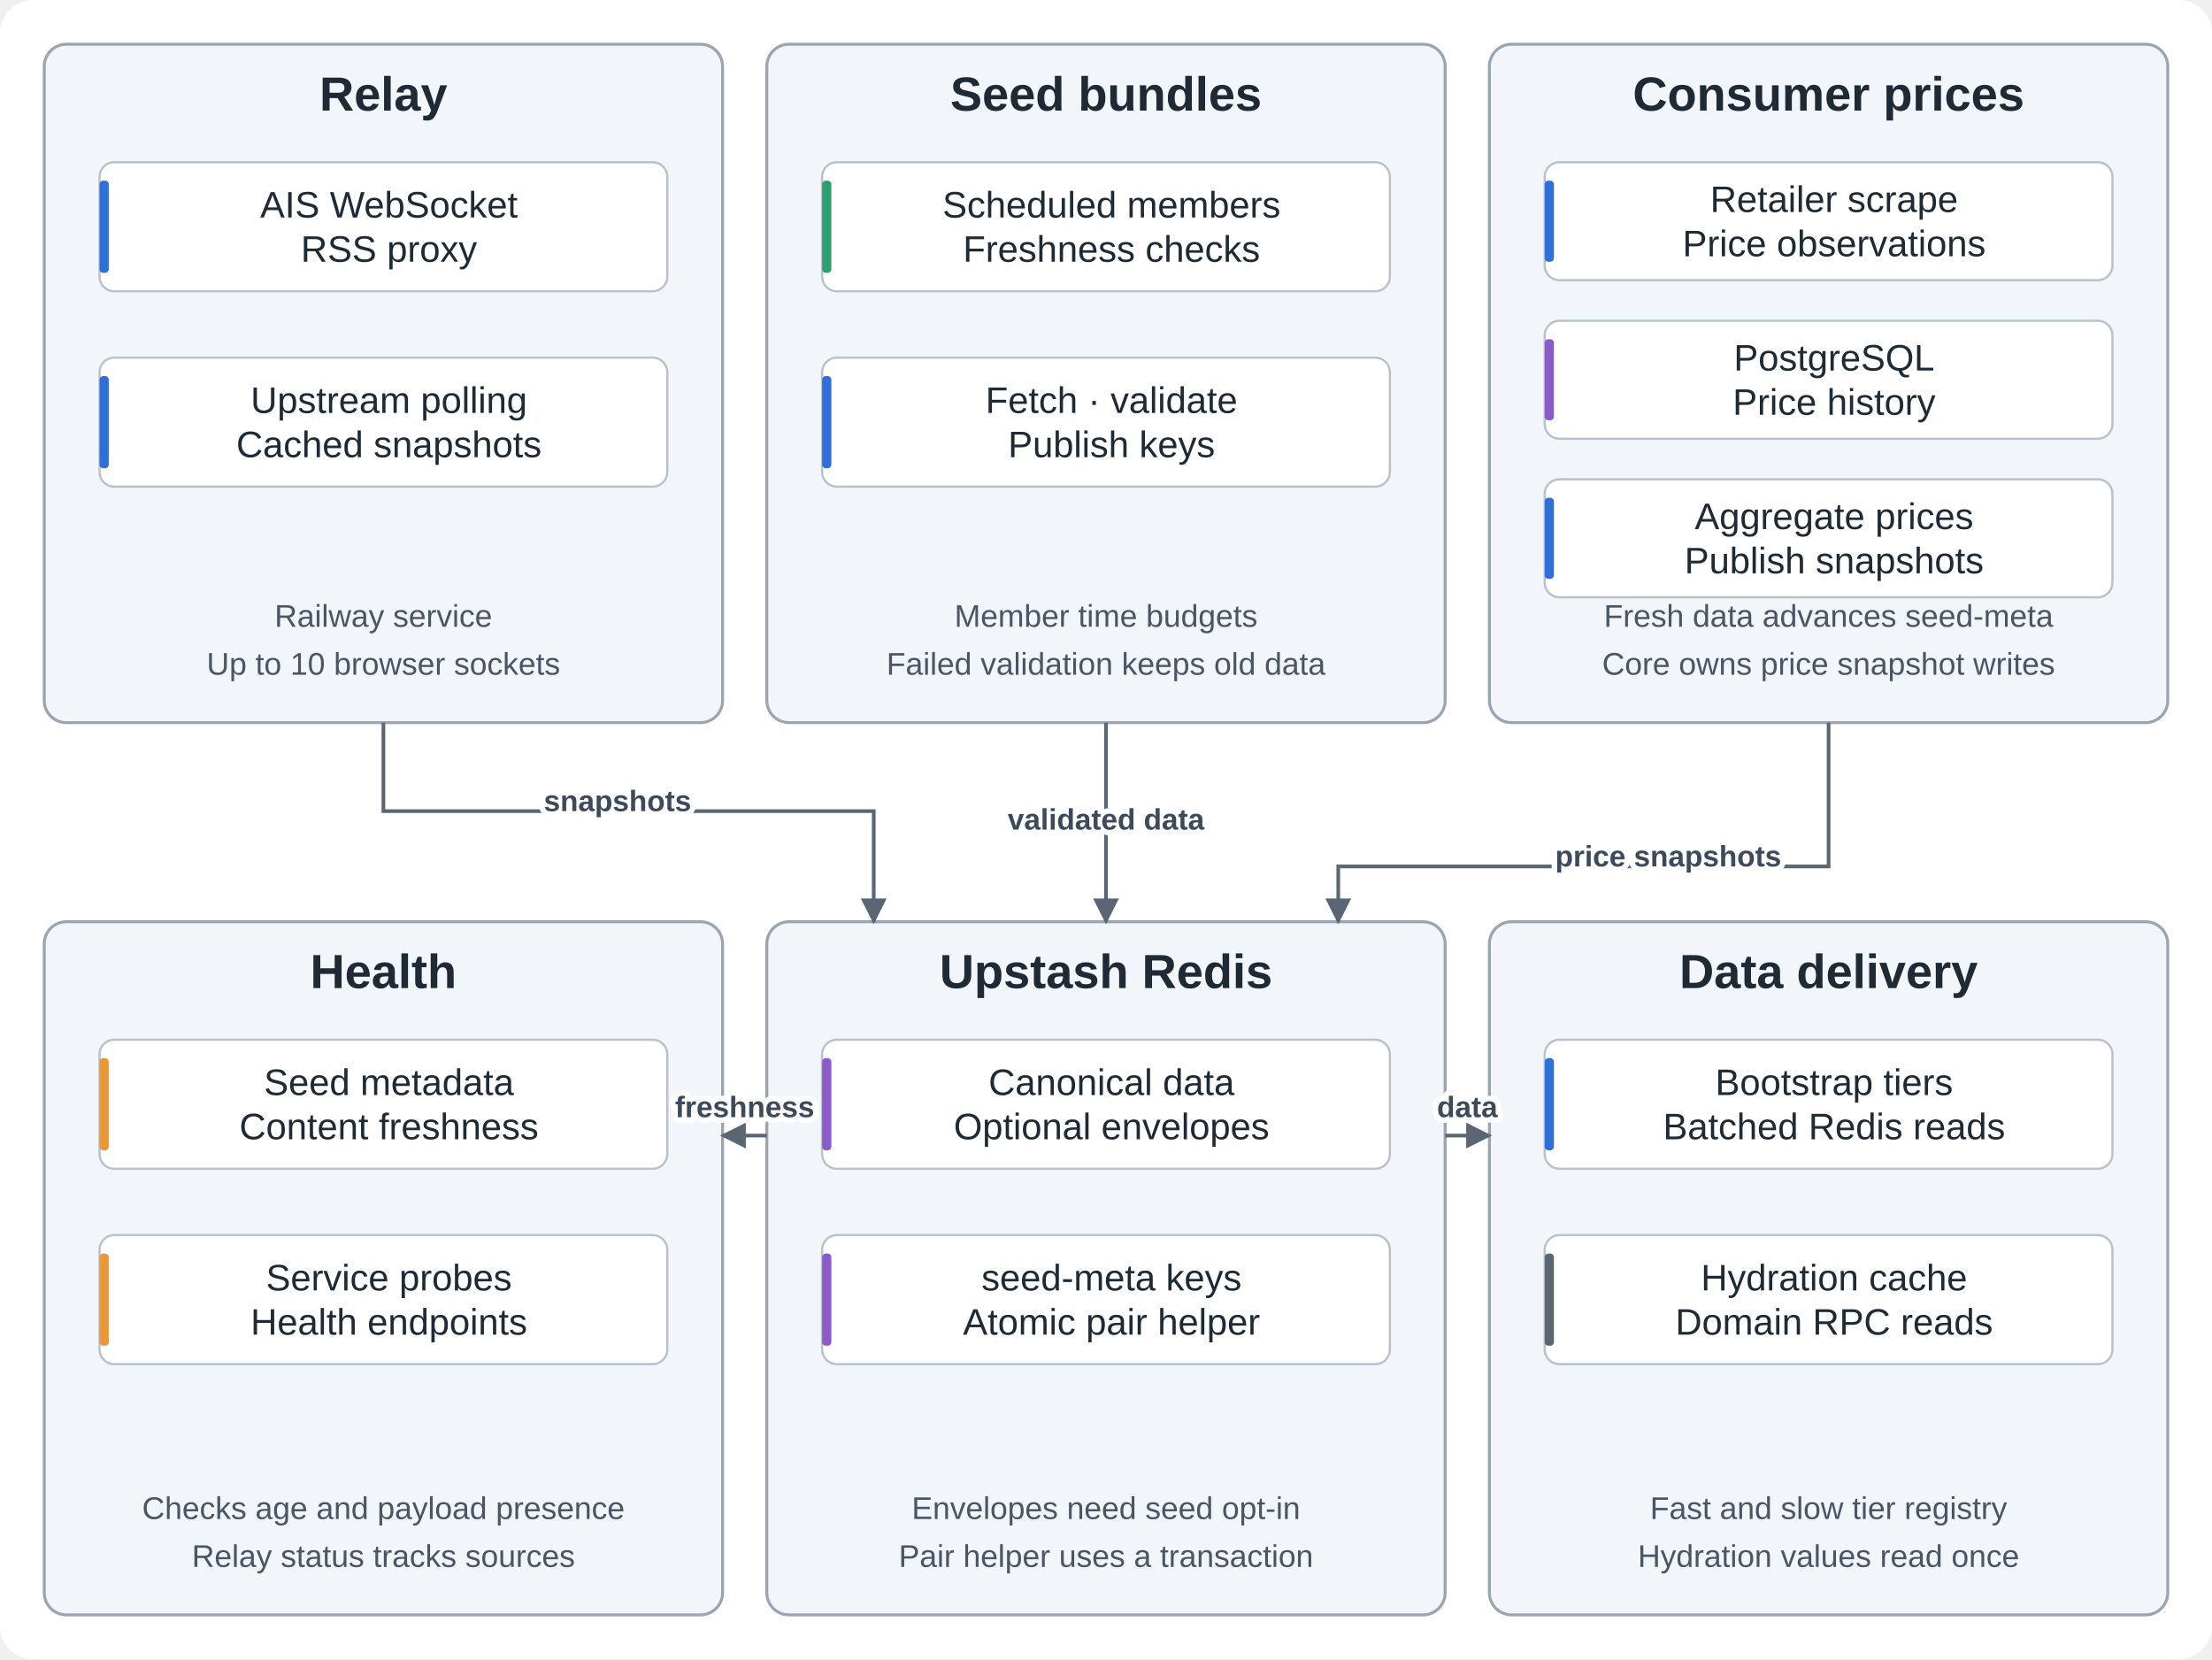
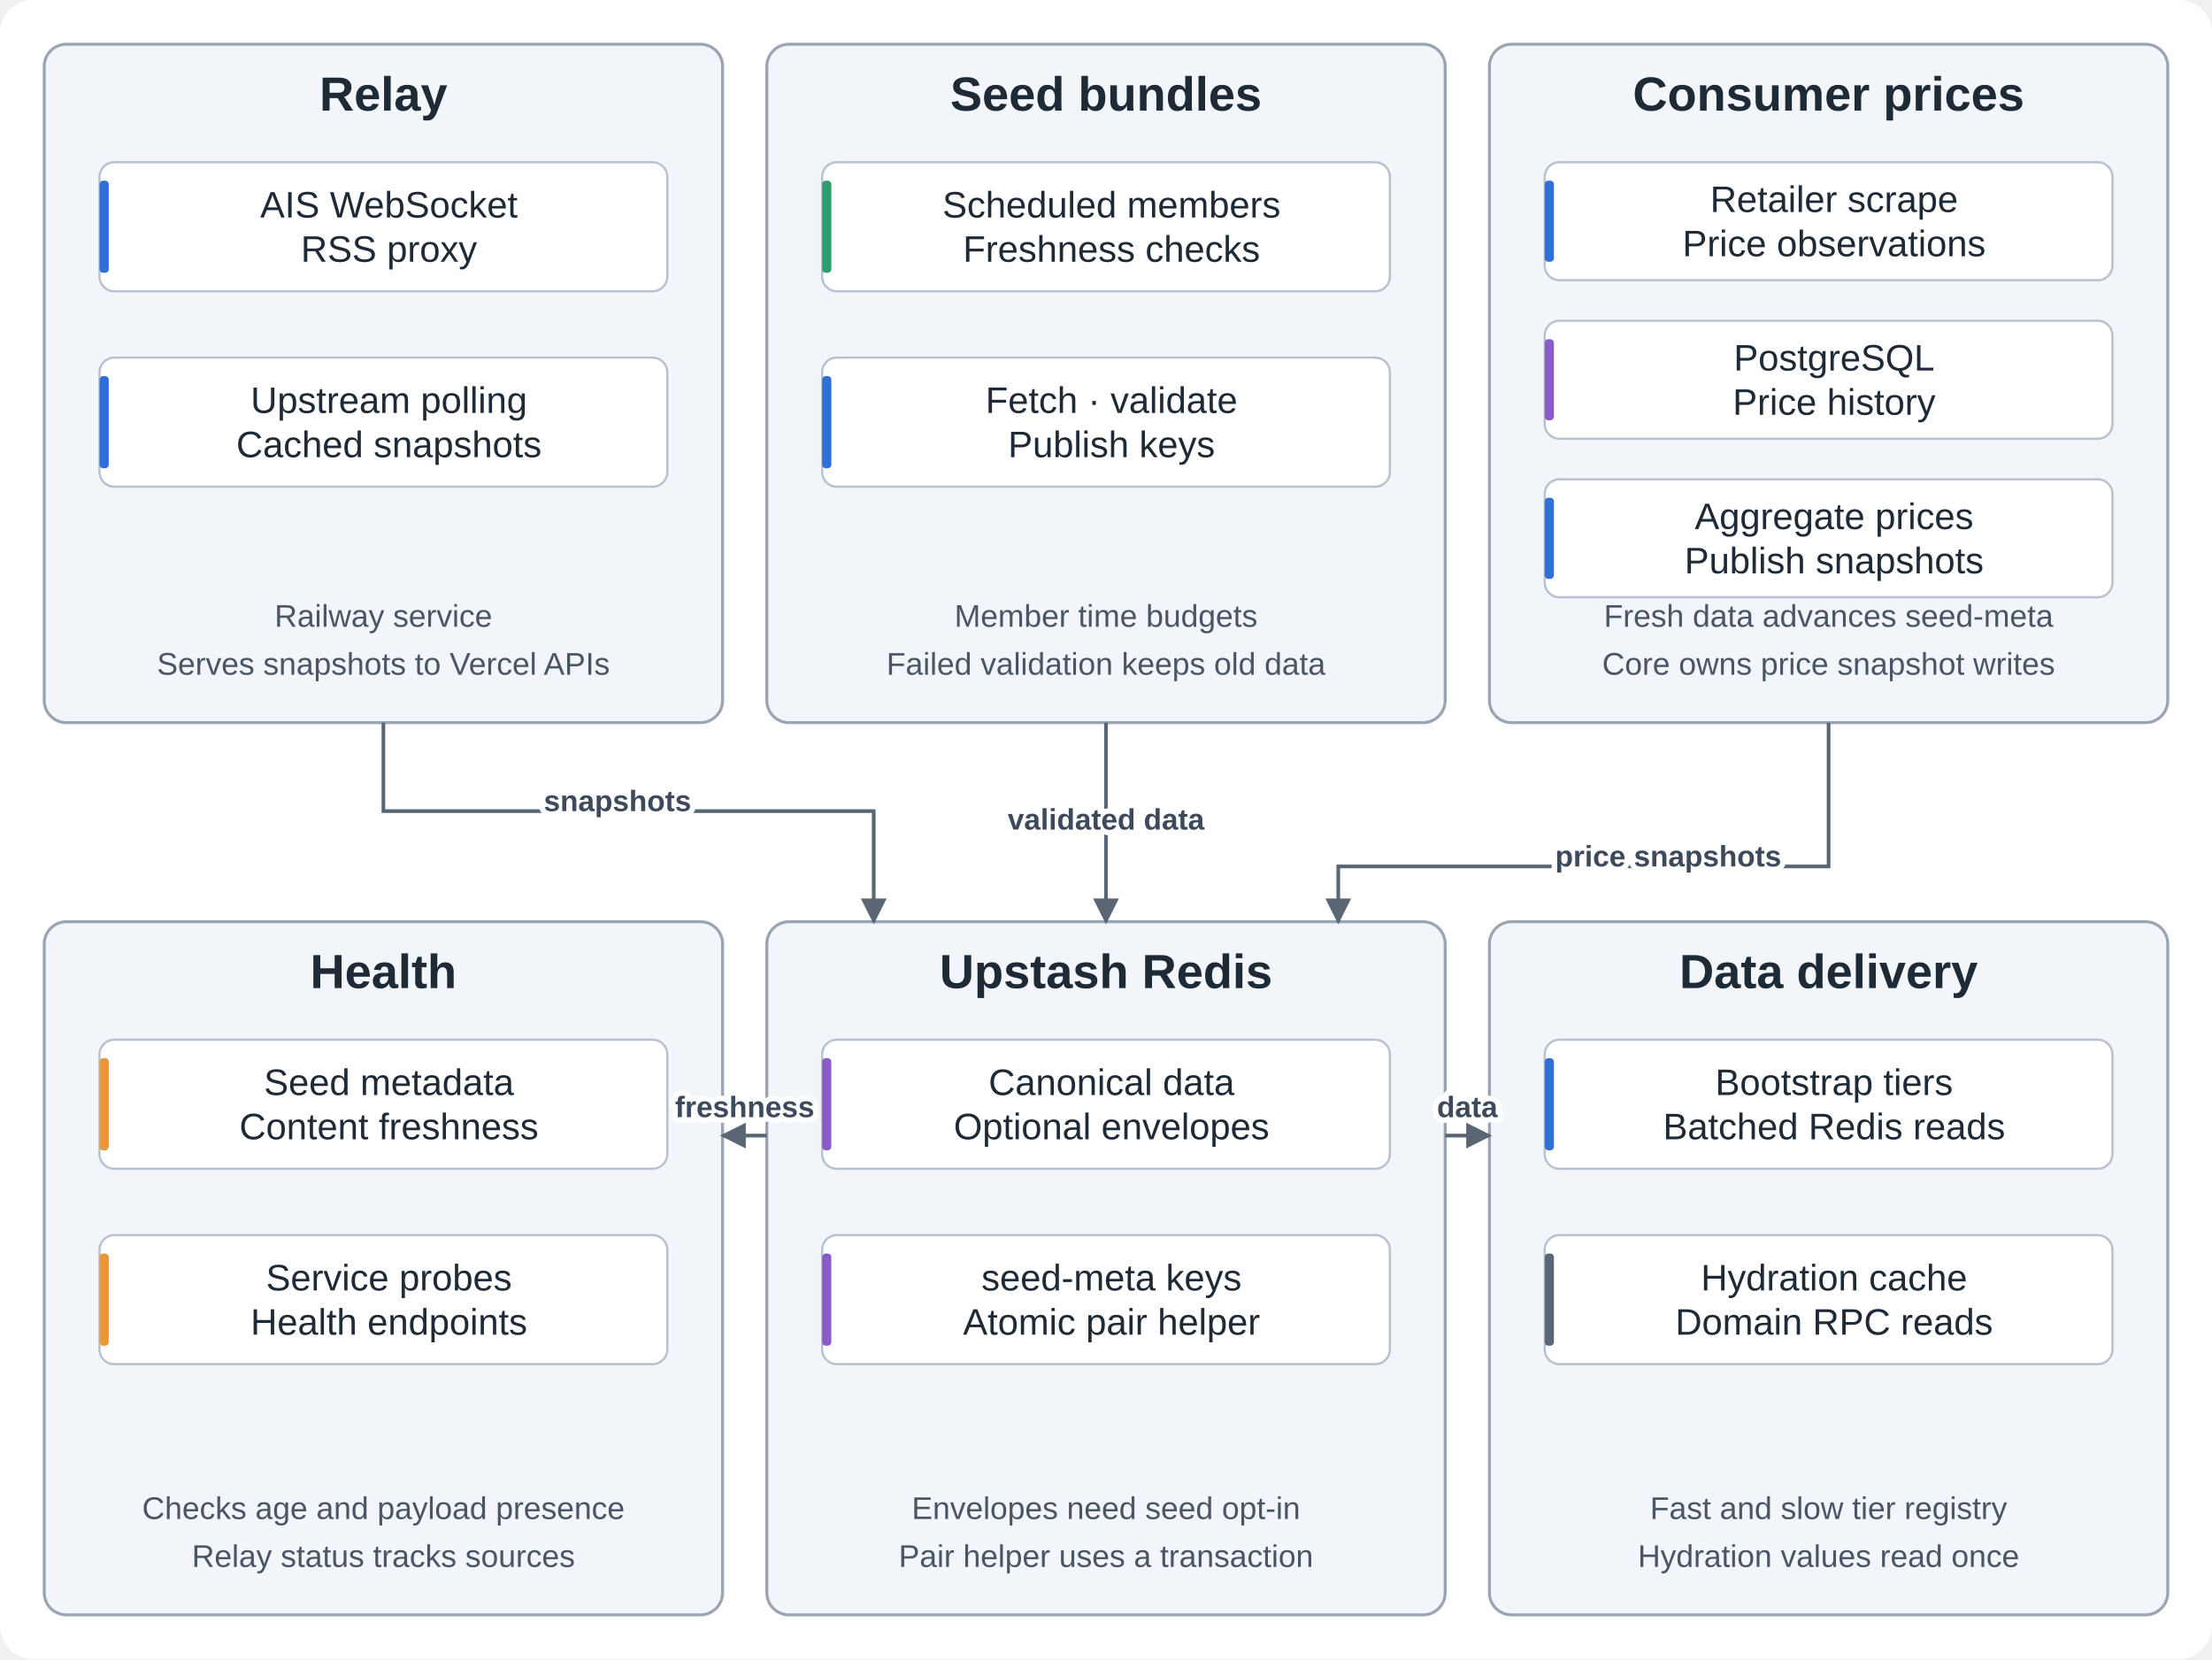
<svg xmlns="http://www.w3.org/2000/svg" viewBox="0 0 1200 900" width="1200" height="900" role="img" aria-labelledby="t d">
  <defs>
    <marker id="arr" viewBox="0 0 10 10" refX="9" refY="5" markerWidth="7" markerHeight="7" orient="auto">
      <path d="M0 0L10 5L0 10z" fill="#5b6675" />
    </marker>
    <marker id="ca" viewBox="0 0 10 10" refX="5" refY="5" markerWidth="6" markerHeight="6" orient="auto">
      <path d="M0 0L10 5L0 10z" fill="#5b6675" />
    </marker>
  </defs>
  <style>
text{font-family:-apple-system,"Helvetica Neue",Arial,"PingFang SC",sans-serif;fill:#1f2a37}
.gt{font-size:26px;font-weight:700}
.st{font-size:20px;font-weight:700}
.ag{font-size:20px}
.q{font-size:18px;fill:#3d4a5c}
.lb{font-size:17px;fill:#4a5565}
.al{font-size:16px;font-weight:600;fill:#3d4a5c;paint-order:stroke;stroke:#ffffff;stroke-width:6px;stroke-linejoin:round}
.grp{fill:#f2f5f9;stroke:#9aa4b2;stroke-width:1.6}
.sub{fill:#e8edf3;stroke:#b8c1cc;stroke-width:1.2}
.agent{fill:#ffffff;stroke:#b8c1cc;stroke-width:1.2}
.human{fill:#d6e6fb;stroke:#9cbbe6;stroke-width:1.2}
.front{fill:#dcf0e0;stroke:#9ccfa8;stroke-width:1.2}
.flow{stroke:#5b6675;stroke-width:2;fill:none;marker-end:url(#arr)}
.back{stroke-dasharray:7 5}
.cyc{stroke:#5b6675;stroke-width:2;fill:none;marker-end:url(#ca)}
.num{fill:#1f2a37}
.numt{font-size:16px;font-weight:700;fill:#ffffff}
</style>
  <rect width="1200" height="900" rx="18" fill="#ffffff" />
  <rect x="24" y="24" width="368" height="368" rx="12" class="grp" />
  <text x="208.0" y="60" class="gt" text-anchor="middle">Relay</text>
  <rect x="416" y="24" width="368" height="368" rx="12" class="grp" />
  <text x="600.0" y="60" class="gt" text-anchor="middle">Seed bundles</text>
  <rect x="808" y="24" width="368" height="368" rx="12" class="grp" />
  <text x="992.0" y="60" class="gt" text-anchor="middle">Consumer prices</text>
  <rect x="54" y="88" width="308" height="70" rx="8" class="agent" />
  <rect x="54" y="98" width="5" height="50" rx="2" fill="#2f6fd6" />
  <text x="211.0" y="118.0" class="ag" text-anchor="middle">AIS WebSocket</text>
  <text x="211.0" y="142.0" class="ag" text-anchor="middle">RSS proxy</text>
  <rect x="54" y="194" width="308" height="70" rx="8" class="agent" />
  <rect x="54" y="204" width="5" height="50" rx="2" fill="#2f6fd6" />
  <text x="211.0" y="224.0" class="ag" text-anchor="middle">Upstream polling</text>
  <text x="211.0" y="248.0" class="ag" text-anchor="middle">Cached snapshots</text>
  <text x="208.0" y="340" class="lb" text-anchor="middle">Railway service</text>
-   <text x="208.0" y="366" class="lb" text-anchor="middle">Up to 10 browser sockets</text>
+   <text x="208.0" y="366" class="lb" text-anchor="middle">Serves snapshots to Vercel APIs</text>
  <rect x="446" y="88" width="308" height="70" rx="8" class="agent" />
  <rect x="446" y="98" width="5" height="50" rx="2" fill="#2f9e6e" />
  <text x="603.0" y="118.0" class="ag" text-anchor="middle">Scheduled members</text>
  <text x="603.0" y="142.0" class="ag" text-anchor="middle">Freshness checks</text>
  <rect x="446" y="194" width="308" height="70" rx="8" class="agent" />
  <rect x="446" y="204" width="5" height="50" rx="2" fill="#2f6fd6" />
  <text x="603.0" y="224.0" class="ag" text-anchor="middle">Fetch · validate</text>
  <text x="603.0" y="248.0" class="ag" text-anchor="middle">Publish keys</text>
  <text x="600.0" y="340" class="lb" text-anchor="middle">Member time budgets</text>
  <text x="600.0" y="366" class="lb" text-anchor="middle">Failed validation keeps old data</text>
  <rect x="838" y="88" width="308" height="64" rx="8" class="agent" />
  <rect x="838" y="98" width="5" height="44" rx="2" fill="#2f6fd6" />
  <text x="995.0" y="115.0" class="ag" text-anchor="middle">Retailer scrape</text>
  <text x="995.0" y="139.0" class="ag" text-anchor="middle">Price observations</text>
  <rect x="838" y="174" width="308" height="64" rx="8" class="agent" />
  <rect x="838" y="184" width="5" height="44" rx="2" fill="#8a5cc7" />
  <text x="995.0" y="201.0" class="ag" text-anchor="middle">PostgreSQL</text>
  <text x="995.0" y="225.0" class="ag" text-anchor="middle">Price history</text>
  <rect x="838" y="260" width="308" height="64" rx="8" class="agent" />
  <rect x="838" y="270" width="5" height="44" rx="2" fill="#2f6fd6" />
  <text x="995.0" y="287.0" class="ag" text-anchor="middle">Aggregate prices</text>
  <text x="995.0" y="311.0" class="ag" text-anchor="middle">Publish snapshots</text>
  <text x="992.0" y="340" class="lb" text-anchor="middle">Fresh data advances seed-meta</text>
  <text x="992.0" y="366" class="lb" text-anchor="middle">Core owns price snapshot writes</text>
  <rect x="24" y="500" width="368" height="376" rx="12" class="grp" />
  <text x="208.0" y="536" class="gt" text-anchor="middle">Health</text>
  <rect x="416" y="500" width="368" height="376" rx="12" class="grp" />
  <text x="600.0" y="536" class="gt" text-anchor="middle">Upstash Redis</text>
  <rect x="808" y="500" width="368" height="376" rx="12" class="grp" />
  <text x="992.0" y="536" class="gt" text-anchor="middle">Data delivery</text>
  <rect x="54" y="564" width="308" height="70" rx="8" class="agent" />
  <rect x="54" y="574" width="5" height="50" rx="2" fill="#e8973a" />
  <text x="211.0" y="594.0" class="ag" text-anchor="middle">Seed metadata</text>
  <text x="211.0" y="618.0" class="ag" text-anchor="middle">Content freshness</text>
  <rect x="54" y="670" width="308" height="70" rx="8" class="agent" />
  <rect x="54" y="680" width="5" height="50" rx="2" fill="#e8973a" />
  <text x="211.0" y="700.0" class="ag" text-anchor="middle">Service probes</text>
  <text x="211.0" y="724.0" class="ag" text-anchor="middle">Health endpoints</text>
  <text x="208.0" y="824" class="lb" text-anchor="middle">Checks age and payload presence</text>
  <text x="208.0" y="850" class="lb" text-anchor="middle">Relay status tracks sources</text>
  <rect x="446" y="564" width="308" height="70" rx="8" class="agent" />
  <rect x="446" y="574" width="5" height="50" rx="2" fill="#8a5cc7" />
  <text x="603.0" y="594.0" class="ag" text-anchor="middle">Canonical data</text>
  <text x="603.0" y="618.0" class="ag" text-anchor="middle">Optional envelopes</text>
  <rect x="446" y="670" width="308" height="70" rx="8" class="agent" />
  <rect x="446" y="680" width="5" height="50" rx="2" fill="#8a5cc7" />
  <text x="603.0" y="700.0" class="ag" text-anchor="middle">seed-meta keys</text>
  <text x="603.0" y="724.0" class="ag" text-anchor="middle">Atomic pair helper</text>
  <text x="600.0" y="824" class="lb" text-anchor="middle">Envelopes need seed opt-in</text>
  <text x="600.0" y="850" class="lb" text-anchor="middle">Pair helper uses a transaction</text>
  <rect x="838" y="564" width="308" height="70" rx="8" class="agent" />
  <rect x="838" y="574" width="5" height="50" rx="2" fill="#2f6fd6" />
  <text x="995.0" y="594.0" class="ag" text-anchor="middle">Bootstrap tiers</text>
  <text x="995.0" y="618.0" class="ag" text-anchor="middle">Batched Redis reads</text>
  <rect x="838" y="670" width="308" height="70" rx="8" class="agent" />
  <rect x="838" y="680" width="5" height="50" rx="2" fill="#5b6675" />
  <text x="995.0" y="700.0" class="ag" text-anchor="middle">Hydration cache</text>
  <text x="995.0" y="724.0" class="ag" text-anchor="middle">Domain RPC reads</text>
  <text x="992.0" y="824" class="lb" text-anchor="middle">Fast and slow tier registry</text>
  <text x="992.0" y="850" class="lb" text-anchor="middle">Hydration values read once</text>
  <path d="M208 392V440H474V500" class="flow" />
  <text x="335" y="440" class="al" text-anchor="middle">snapshots</text>
  <path d="M600 392V500" class="flow" />
  <text x="600" y="450" class="al" text-anchor="middle">validated data</text>
  <path d="M992 392V470H726V500" class="flow" />
  <text x="905" y="470" class="al" text-anchor="middle">price snapshots</text>
  <path d="M416 616H392" class="flow" />
  <text x="404" y="606" class="al" text-anchor="middle">freshness</text>
  <path d="M784 616H808" class="flow" />
  <text x="796" y="606" class="al" text-anchor="middle">data</text>
</svg>
